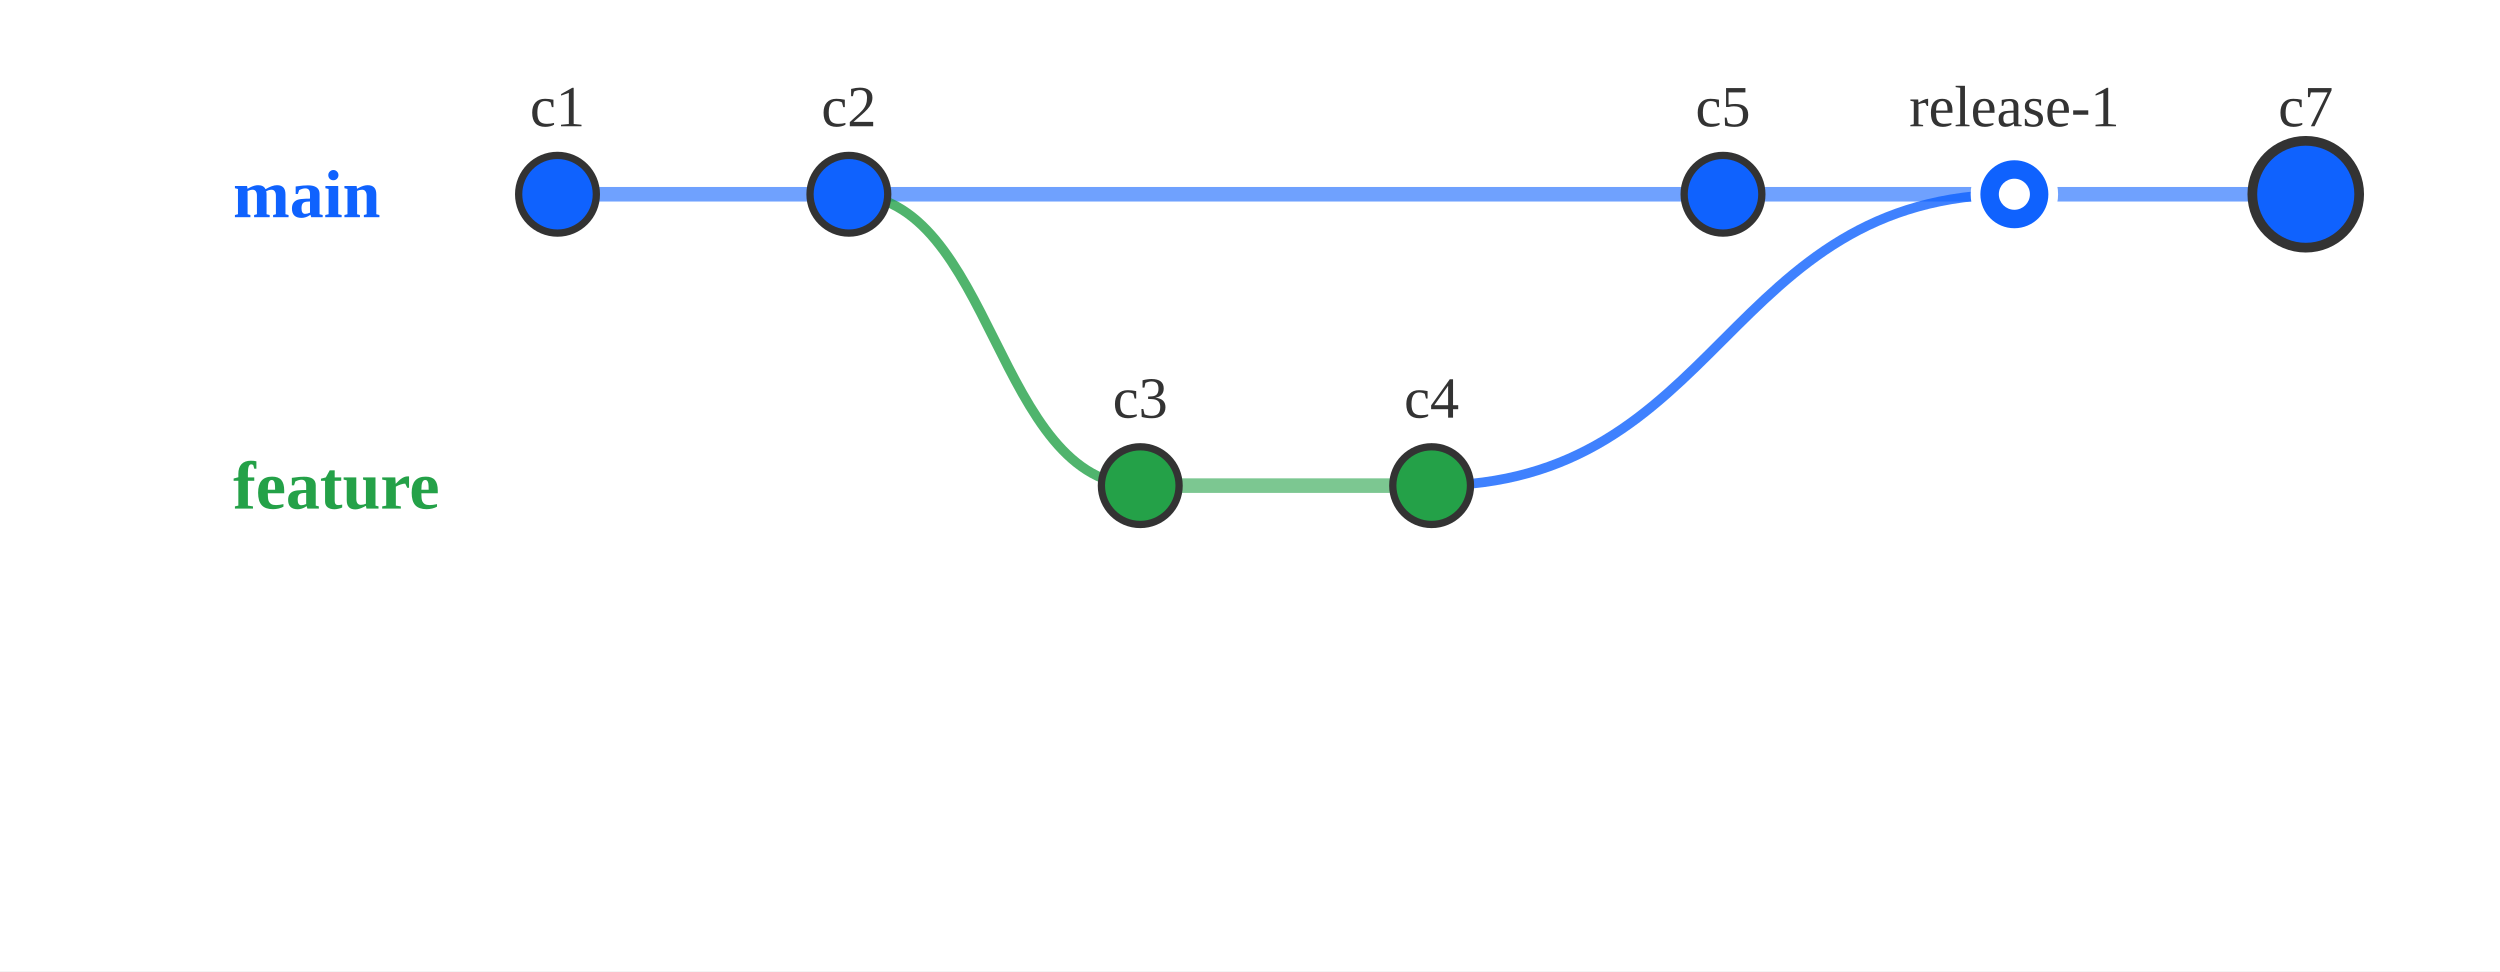
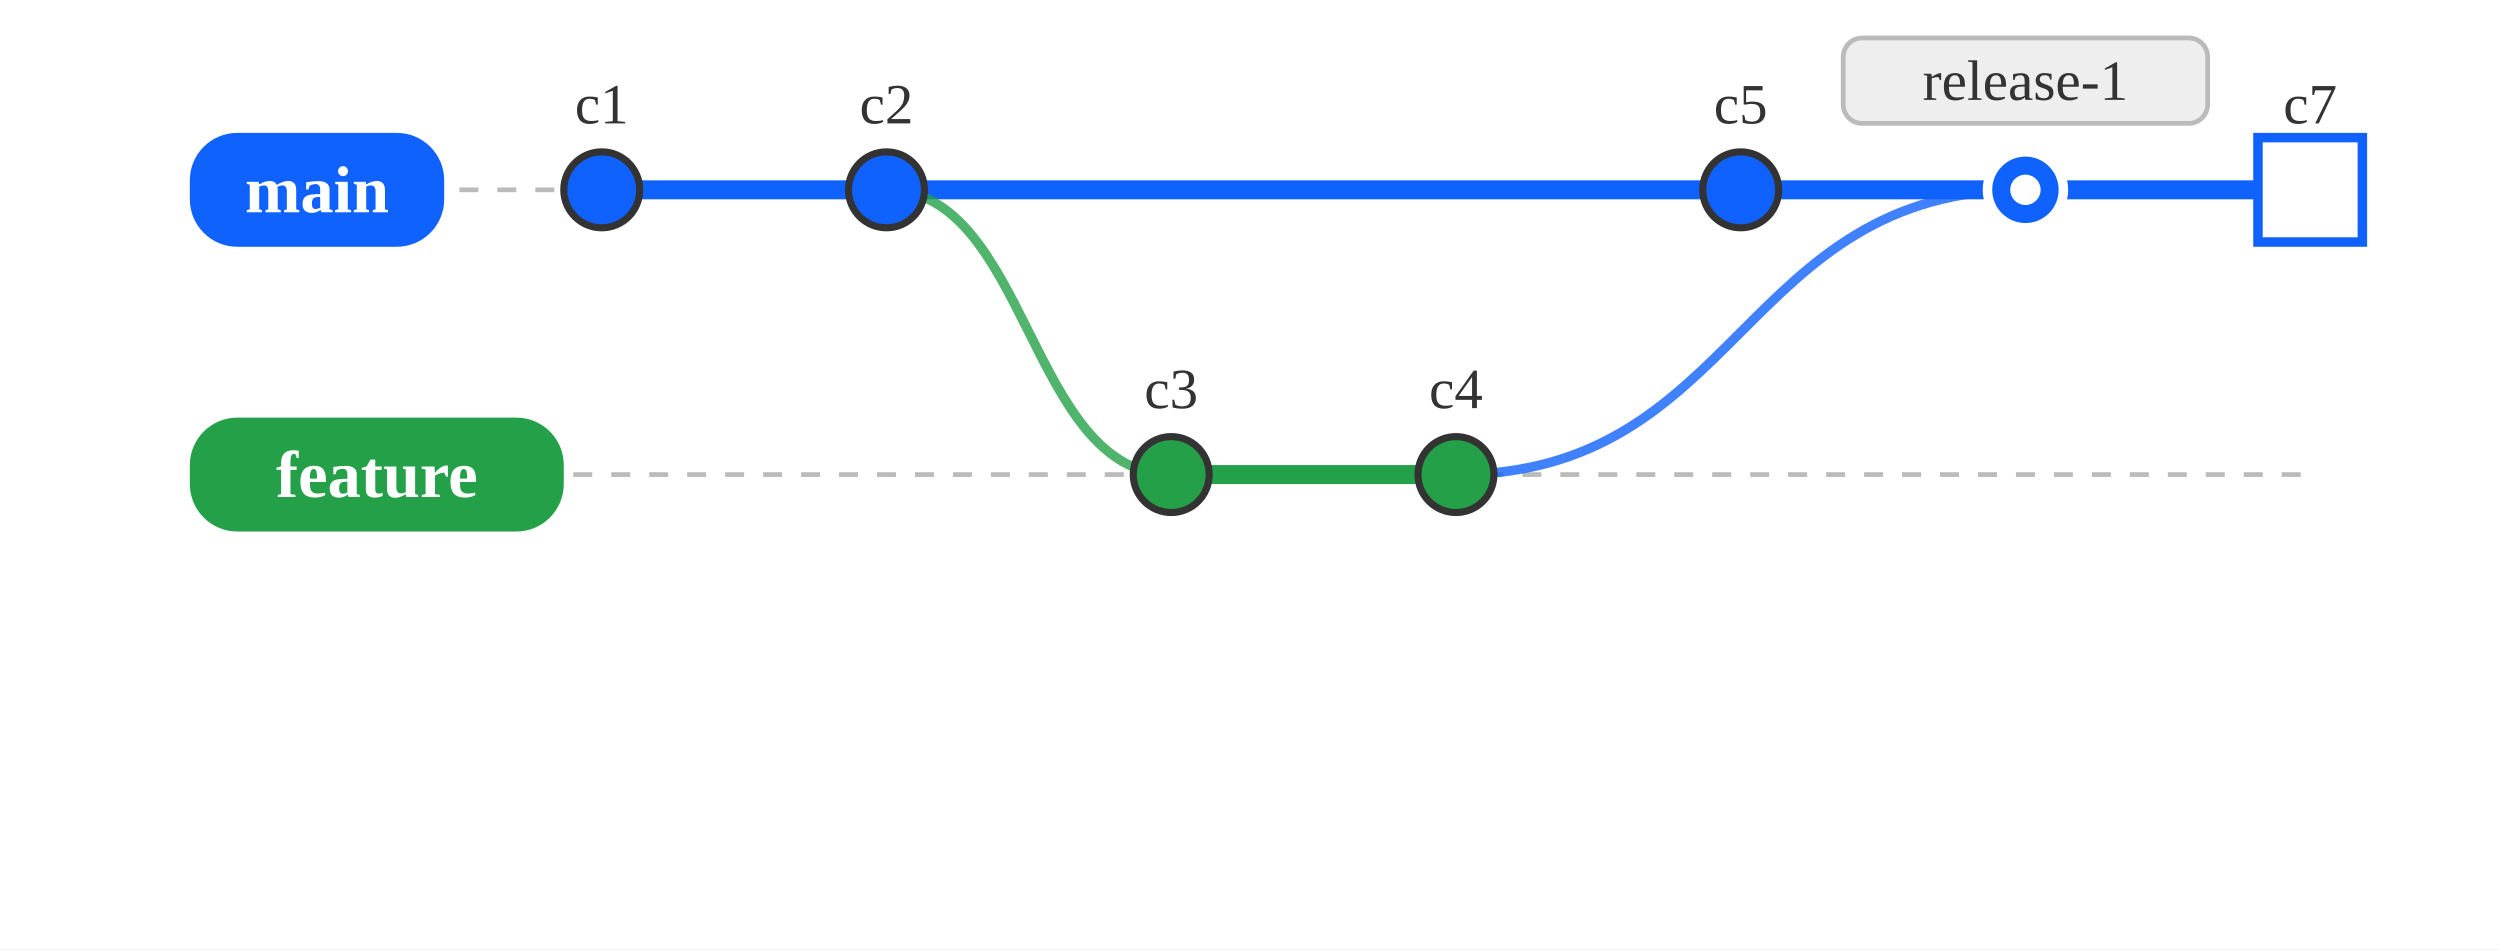
- <svg xmlns="http://www.w3.org/2000/svg" viewBox="0 0 514.80 200.00">
-   <rect x="0.00" y="0.00" width="514.80" height="200.00" style="fill:#fff;stroke:none" />
-   <text x="48.00" y="40.00" text-anchor="start" dominant-baseline="central" style="fill:#0f62fe;font-size:14px;font-weight:bold">main</text>
-   <line x1="114.80" y1="40.00" x2="474.80" y2="40.00" style="stroke:#0f62fe;stroke-width:3;fill:none;opacity:0.6" />
-   <text x="48.00" y="100.00" text-anchor="start" dominant-baseline="central" style="fill:#24a148;font-size:14px;font-weight:bold">feature</text>
-   <line x1="234.80" y1="100.00" x2="294.80" y2="100.00" style="stroke:#24a148;stroke-width:3;fill:none;opacity:0.6" />
-   <path d="M174.80,40.00 C204.80,40.00 204.80,100.00 234.80,100.00" style="stroke:#24a148;stroke-width:2;fill:none;opacity:0.8" />
-   <path d="M294.80,100.00 C354.80,100.00 354.80,40.00 414.80,40.00" style="stroke:#0f62fe;stroke-width:2;fill:none;opacity:0.8" />
-   <circle cx="114.80" cy="40.00" r="8.00" style="fill:#0f62fe;stroke:#333;stroke-width:1.5" />
-   <text x="114.80" y="26.00" text-anchor="middle" dominant-baseline="baseline" style="fill:#333;font-size:12px">c1</text>
-   <circle cx="174.80" cy="40.00" r="8.00" style="fill:#0f62fe;stroke:#333;stroke-width:1.5" />
-   <text x="174.80" y="26.00" text-anchor="middle" dominant-baseline="baseline" style="fill:#333;font-size:12px">c2</text>
-   <circle cx="234.80" cy="100.00" r="8.00" style="fill:#24a148;stroke:#333;stroke-width:1.5" />
-   <text x="234.80" y="86.00" text-anchor="middle" dominant-baseline="baseline" style="fill:#333;font-size:12px">c3</text>
-   <circle cx="294.80" cy="100.00" r="8.00" style="fill:#24a148;stroke:#333;stroke-width:1.5" />
-   <text x="294.80" y="86.00" text-anchor="middle" dominant-baseline="baseline" style="fill:#333;font-size:12px">c4</text>
-   <circle cx="354.80" cy="40.00" r="8.00" style="fill:#0f62fe;stroke:#333;stroke-width:1.5" />
-   <text x="354.80" y="26.00" text-anchor="middle" dominant-baseline="baseline" style="fill:#333;font-size:12px">c5</text>
-   <circle cx="414.80" cy="40.00" r="8.00" style="fill:#0f62fe;stroke:#fff;stroke-width:2" />
-   <circle cx="414.80" cy="40.00" r="3.20" style="fill:#fff;stroke:none" />
-   <text x="414.80" y="26.00" text-anchor="middle" dominant-baseline="baseline" style="fill:#333;font-size:12px">release-1</text>
-   <circle cx="474.80" cy="40.00" r="11.00" style="fill:#0f62fe;stroke:#333;stroke-width:2" />
-   <text x="474.80" y="26.00" text-anchor="middle" dominant-baseline="baseline" style="fill:#333;font-size:12px">c7</text>
+ <svg xmlns="http://www.w3.org/2000/svg" viewBox="0 0 526.80 200.00">
+   <rect x="0.00" y="0.00" width="526.80" height="200.00" style="fill:#fff;stroke:none" />
+   <line x1="96.80" y1="40.00" x2="486.80" y2="40.00" style="stroke:#bbb;stroke-width:1;stroke-dasharray:4,4;fill:none" />
+   <line x1="96.80" y1="100.00" x2="486.80" y2="100.00" style="stroke:#bbb;stroke-width:1;stroke-dasharray:4,4;fill:none" />
+   <rect x="40.00" y="28.00" width="53.60" height="24.00" rx="10.00" ry="10.00" style="fill:#0f62fe;stroke:none" />
+   <text x="66.80" y="40.00" text-anchor="middle" dominant-baseline="central" style="fill:#fff;font-size:14px;font-weight:bold">main</text>
+   <line x1="126.80" y1="40.00" x2="486.80" y2="40.00" style="stroke:#0f62fe;stroke-width:4;fill:none;opacity:1" />
+   <rect x="40.00" y="88.00" width="78.80" height="24.00" rx="10.00" ry="10.00" style="fill:#24a148;stroke:none" />
+   <text x="79.40" y="100.00" text-anchor="middle" dominant-baseline="central" style="fill:#fff;font-size:14px;font-weight:bold">feature</text>
+   <line x1="246.80" y1="100.00" x2="306.80" y2="100.00" style="stroke:#24a148;stroke-width:4;fill:none;opacity:1" />
+   <path d="M186.80,40.00 C216.80,40.00 216.80,100.00 246.80,100.00" style="stroke:#24a148;stroke-width:2;fill:none;opacity:0.8" />
+   <path d="M306.80,100.00 C366.80,100.00 366.80,40.00 426.80,40.00" style="stroke:#0f62fe;stroke-width:2;fill:none;opacity:0.8" />
+   <circle cx="126.80" cy="40.00" r="8.00" style="fill:#0f62fe;stroke:#333;stroke-width:1.5" />
+   <text x="126.80" y="26.00" text-anchor="middle" dominant-baseline="baseline" style="fill:#333;font-size:12px">c1</text>
+   <circle cx="186.80" cy="40.00" r="8.00" style="fill:#0f62fe;stroke:#333;stroke-width:1.5" />
+   <text x="186.80" y="26.00" text-anchor="middle" dominant-baseline="baseline" style="fill:#333;font-size:12px">c2</text>
+   <circle cx="246.80" cy="100.00" r="8.00" style="fill:#24a148;stroke:#333;stroke-width:1.5" />
+   <text x="246.80" y="86.00" text-anchor="middle" dominant-baseline="baseline" style="fill:#333;font-size:12px">c3</text>
+   <circle cx="306.80" cy="100.00" r="8.00" style="fill:#24a148;stroke:#333;stroke-width:1.5" />
+   <text x="306.80" y="86.00" text-anchor="middle" dominant-baseline="baseline" style="fill:#333;font-size:12px">c4</text>
+   <circle cx="366.80" cy="40.00" r="8.00" style="fill:#0f62fe;stroke:#333;stroke-width:1.5" />
+   <text x="366.80" y="26.00" text-anchor="middle" dominant-baseline="baseline" style="fill:#333;font-size:12px">c5</text>
+   <circle cx="426.80" cy="40.00" r="8.00" style="fill:#0f62fe;stroke:#fff;stroke-width:2" />
+   <circle cx="426.80" cy="40.00" r="3.20" style="fill:#fff;stroke:none" />
+   <rect x="388.40" y="8.00" width="76.80" height="18.00" rx="4.00" ry="4.00" style="fill:#eeeeee;stroke:#bbb;stroke-width:1" />
+   <text x="426.80" y="17.00" text-anchor="middle" dominant-baseline="central" style="fill:#333;font-size:12px">release-1</text>
+   <rect x="475.80" y="29.00" width="22.00" height="22.00" style="fill:#fff;stroke:#0f62fe;stroke-width:2" />
+   <text x="486.80" y="26.00" text-anchor="middle" dominant-baseline="baseline" style="fill:#333;font-size:12px">c7</text>
</svg>
